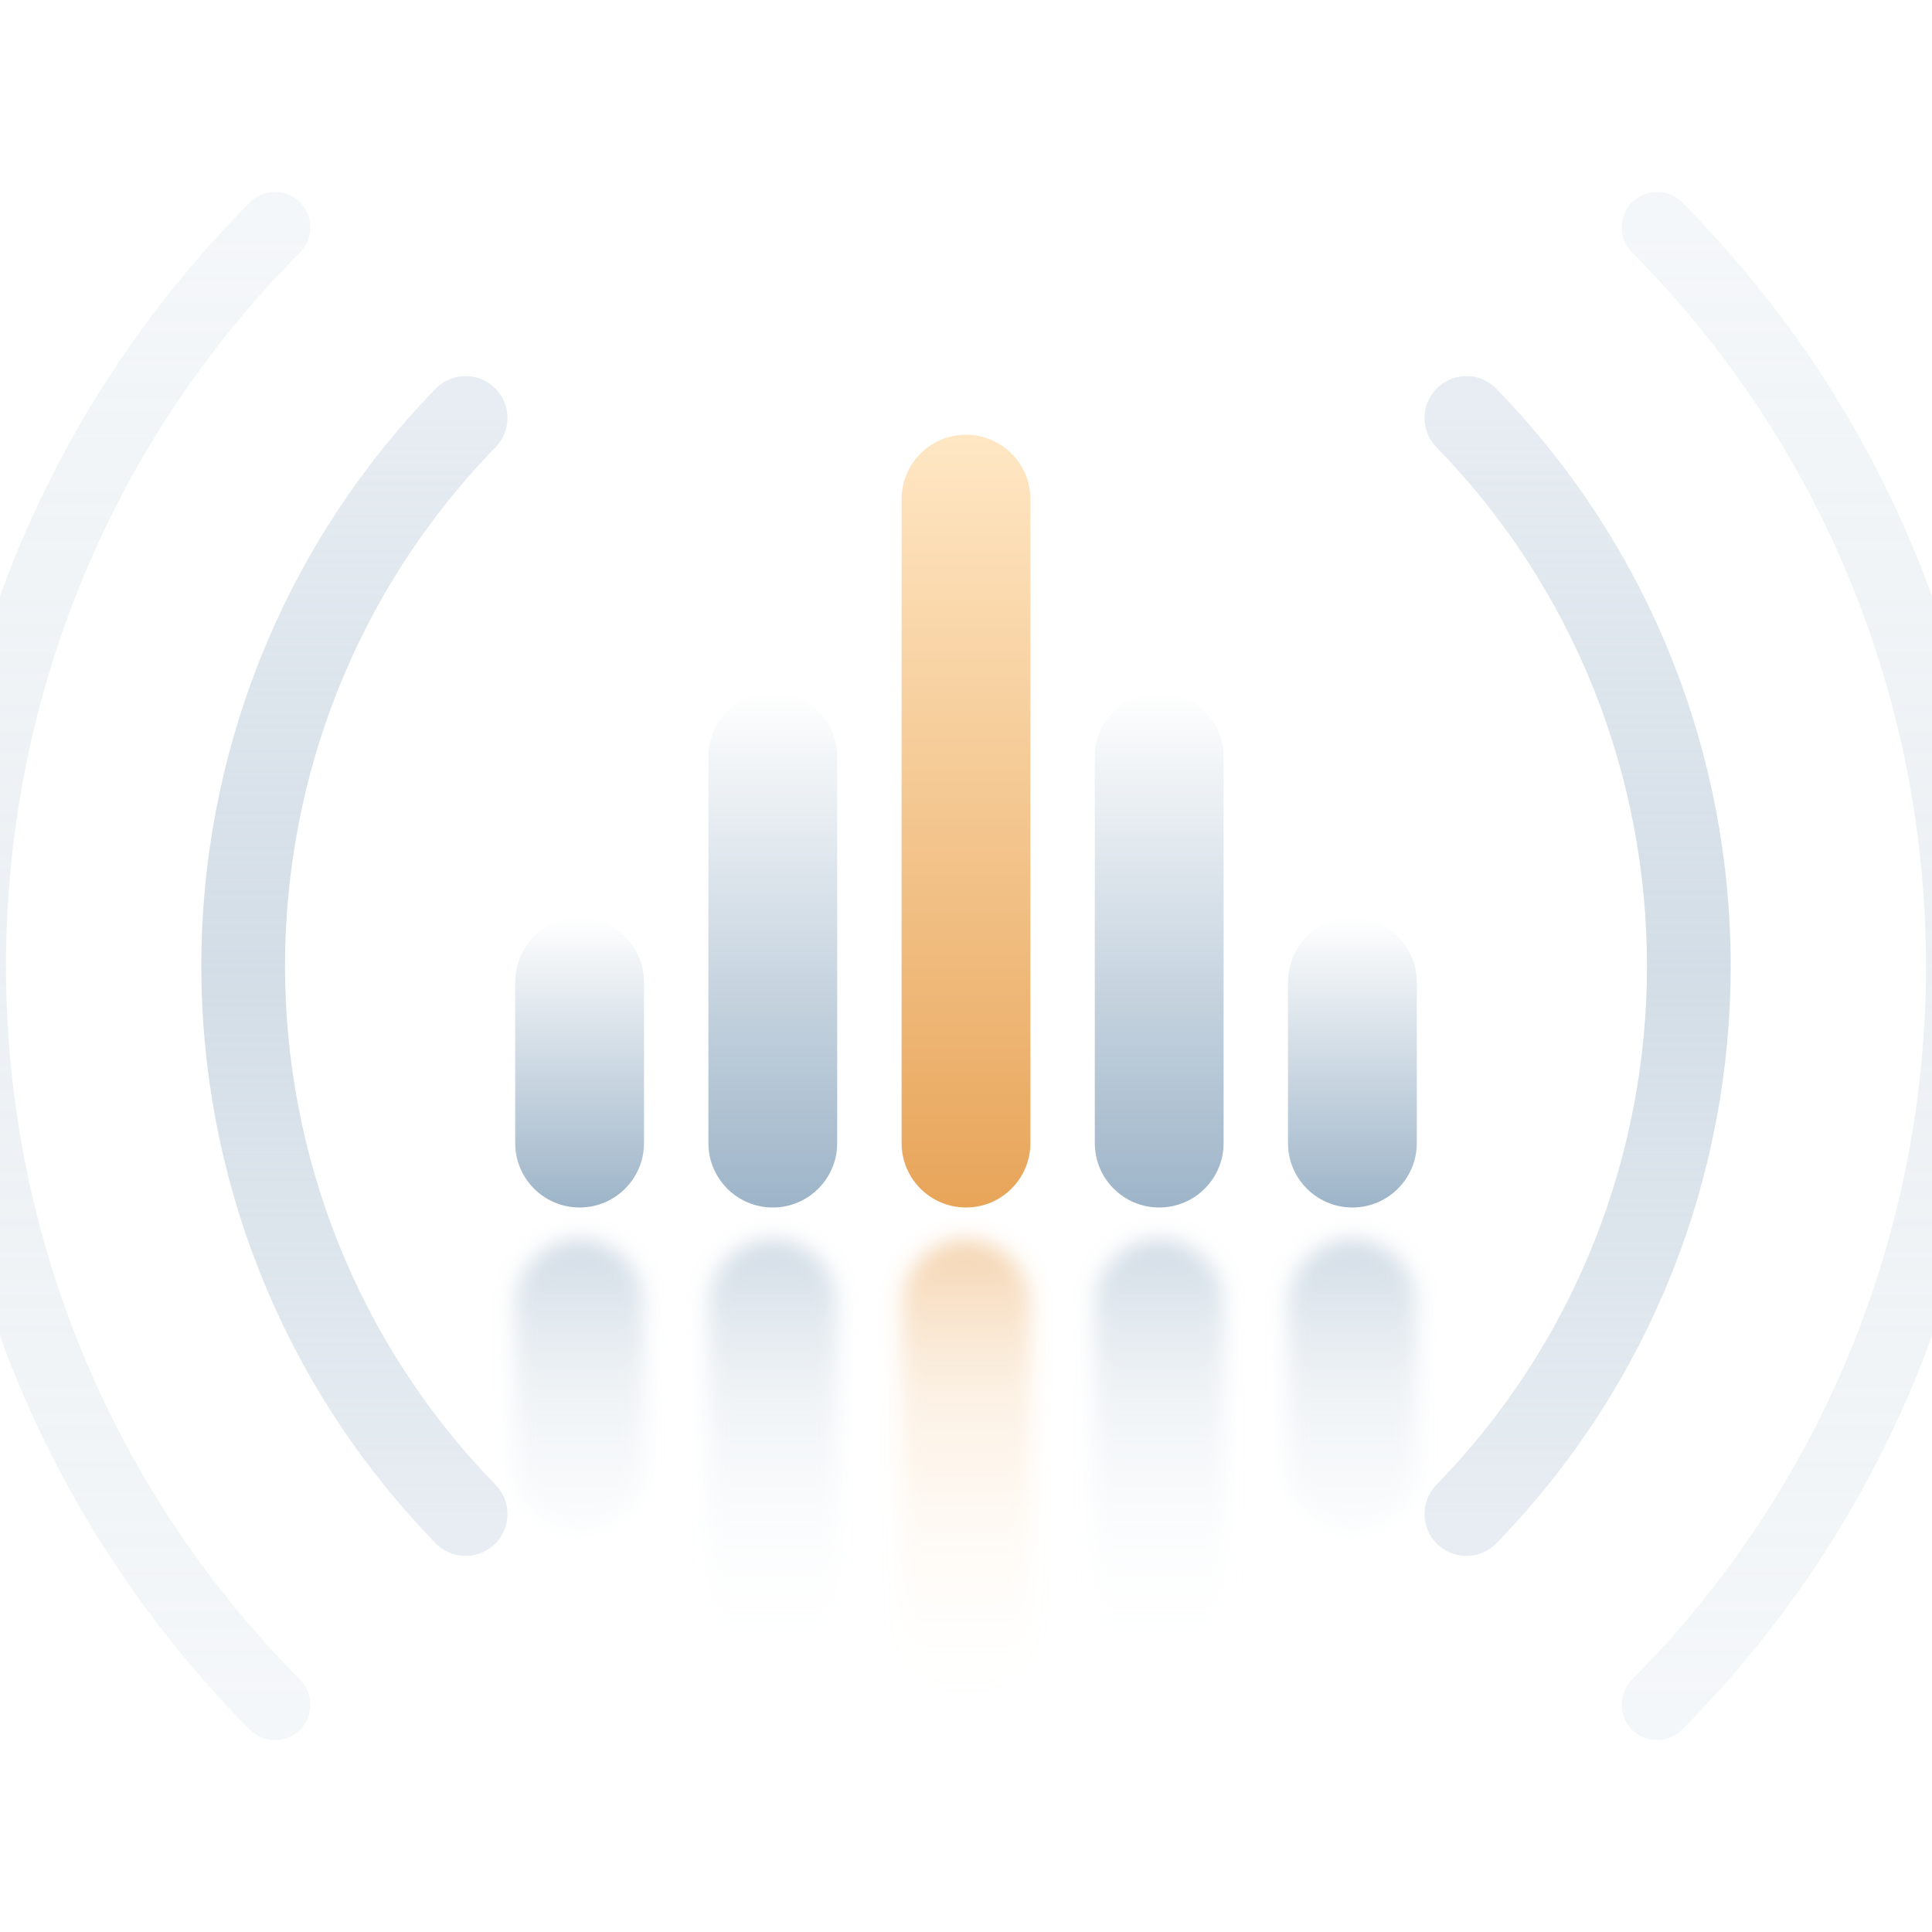
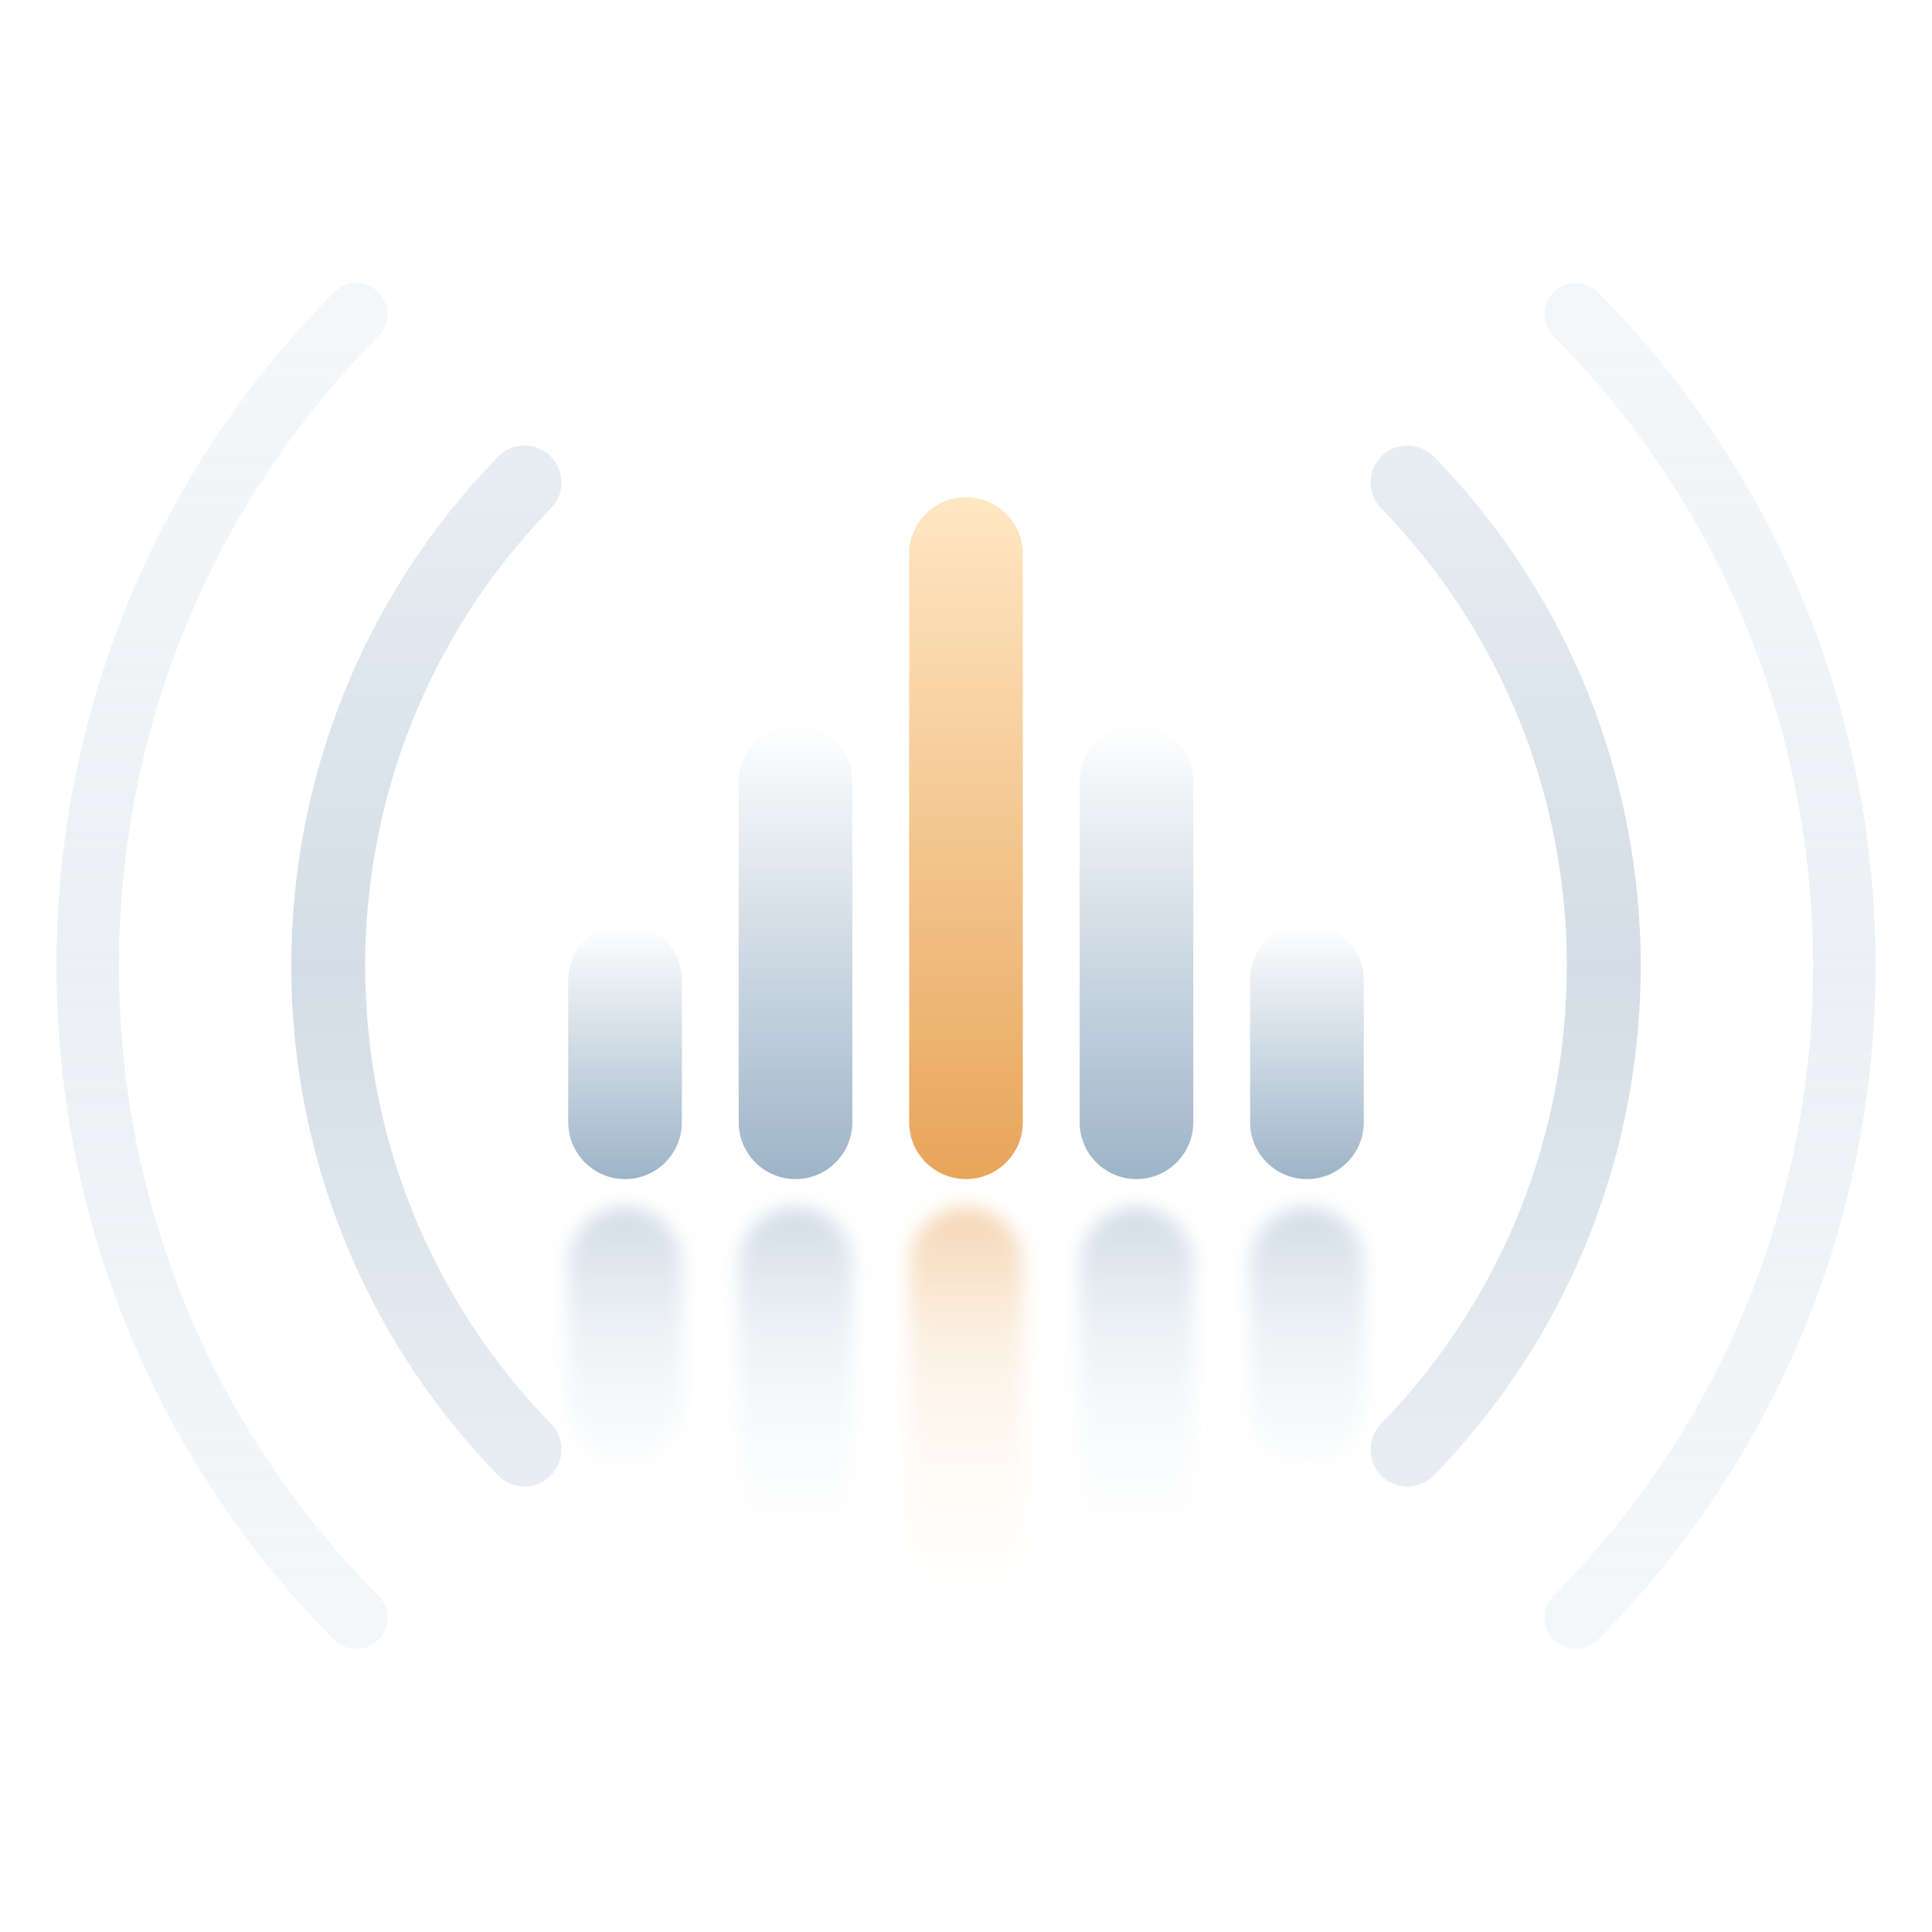
- <svg xmlns="http://www.w3.org/2000/svg" viewBox="24 24 60 60" width="512" height="512">
+ <svg xmlns="http://www.w3.org/2000/svg" viewBox="20 20 68 68" width="512" height="512">
  <defs>
    <linearGradient id="arc0" x1="0" y1="36.98" x2="0" y2="71.02" gradientUnits="userSpaceOnUse">
      <stop offset="0" stop-color="#AFC2D3" stop-opacity="0.303" />
      <stop offset="0.5" stop-color="#AFC2D3" stop-opacity="0.550" />
      <stop offset="1" stop-color="#AFC2D3" stop-opacity="0.303" />
    </linearGradient>
    <linearGradient id="arc1" x1="0" y1="36.98" x2="0" y2="71.02" gradientUnits="userSpaceOnUse">
      <stop offset="0" stop-color="#AFC2D3" stop-opacity="0.303" />
      <stop offset="0.5" stop-color="#AFC2D3" stop-opacity="0.550" />
      <stop offset="1" stop-color="#AFC2D3" stop-opacity="0.303" />
    </linearGradient>
    <linearGradient id="arc2" x1="0" y1="31.06" x2="0" y2="76.94" gradientUnits="userSpaceOnUse">
      <stop offset="0" stop-color="#AFC2D3" stop-opacity="0.132" />
      <stop offset="0.5" stop-color="#AFC2D3" stop-opacity="0.240" />
      <stop offset="1" stop-color="#AFC2D3" stop-opacity="0.132" />
    </linearGradient>
    <linearGradient id="arc3" x1="0" y1="31.06" x2="0" y2="76.94" gradientUnits="userSpaceOnUse">
      <stop offset="0" stop-color="#AFC2D3" stop-opacity="0.132" />
      <stop offset="0.5" stop-color="#AFC2D3" stop-opacity="0.240" />
      <stop offset="1" stop-color="#AFC2D3" stop-opacity="0.132" />
    </linearGradient>
    <linearGradient id="reflect-frost" x1="0" y1="62.5" x2="0" y2="76.5" gradientUnits="userSpaceOnUse">
      <stop offset="0" stop-color="#9DB4C8" stop-opacity="0.46" />
      <stop offset="0.35" stop-color="#B5C7D6" stop-opacity="0.207" />
      <stop offset="1" stop-color="#FFFFFF" stop-opacity="0" />
    </linearGradient>
    <linearGradient id="reflect-amber" x1="0" y1="62.5" x2="0" y2="76.5" gradientUnits="userSpaceOnUse">
      <stop offset="0" stop-color="#E8A55A" stop-opacity="0.46" />
      <stop offset="0.35" stop-color="#F0BC80" stop-opacity="0.207" />
      <stop offset="1" stop-color="#FFE7C4" stop-opacity="0" />
    </linearGradient>
    <linearGradient id="bar-frost" x1="0" y1="0" x2="0" y2="1">
      <stop offset="0" stop-color="#FFFFFF" />
      <stop offset="1" stop-color="#9DB4C8" />
    </linearGradient>
    <linearGradient id="bar-amber" x1="0" y1="0" x2="0" y2="1">
      <stop offset="0" stop-color="#FFE7C4" />
      <stop offset="1" stop-color="#E8A55A" />
    </linearGradient>
    <filter id="soft" x="-50%" y="-20%" width="200%" height="140%">
      <feGaussianBlur stdDeviation="0.32" />
    </filter>
  </defs>
  <path d="M38.46,36.98A24.42,24.42 0 0,0 38.46,71.02" fill="none" stroke="url(#arc0)" stroke-width="2.6" stroke-linecap="round" />
  <path d="M69.54,36.98A24.42,24.42 0 0,1 69.54,71.02" fill="none" stroke="url(#arc1)" stroke-width="2.6" stroke-linecap="round" />
  <path d="M32.54,31.06A32.56,32.56 0 0,0 32.54,76.94" fill="none" stroke="url(#arc2)" stroke-width="2.2" stroke-linecap="round" />
  <path d="M75.46,31.06A32.56,32.56 0 0,1 75.46,76.94" fill="none" stroke="url(#arc3)" stroke-width="2.2" stroke-linecap="round" />
  <g filter="url(#soft)">
    <path d="M40,69.5v-5a2,2 0 0,1 4,0v5a2,2 0 0,1 -4,0z" fill="url(#reflect-frost)" />
    <path d="M46,74.5v-10a2,2 0 0,1 4,0v10a2,2 0 0,1 -4,0z" fill="url(#reflect-frost)" />
    <path d="M52,74.5v-10a2,2 0 0,1 4,0v10a2,2 0 0,1 -4,0z" fill="url(#reflect-amber)" />
    <path d="M58,74.5v-10a2,2 0 0,1 4,0v10a2,2 0 0,1 -4,0z" fill="url(#reflect-frost)" />
    <path d="M64,69.5v-5a2,2 0 0,1 4,0v5a2,2 0 0,1 -4,0z" fill="url(#reflect-frost)" />
  </g>
  <path d="M40,54.5a2,2 0 0,1 4,0v5a2,2 0 0,1 -4,0z" fill="url(#bar-frost)" />
  <path d="M46,47.5a2,2 0 0,1 4,0v12a2,2 0 0,1 -4,0z" fill="url(#bar-frost)" />
  <path d="M52,39.5a2,2 0 0,1 4,0v20a2,2 0 0,1 -4,0z" fill="url(#bar-amber)" />
  <path d="M58,47.5a2,2 0 0,1 4,0v12a2,2 0 0,1 -4,0z" fill="url(#bar-frost)" />
  <path d="M64,54.5a2,2 0 0,1 4,0v5a2,2 0 0,1 -4,0z" fill="url(#bar-frost)" />
</svg>
